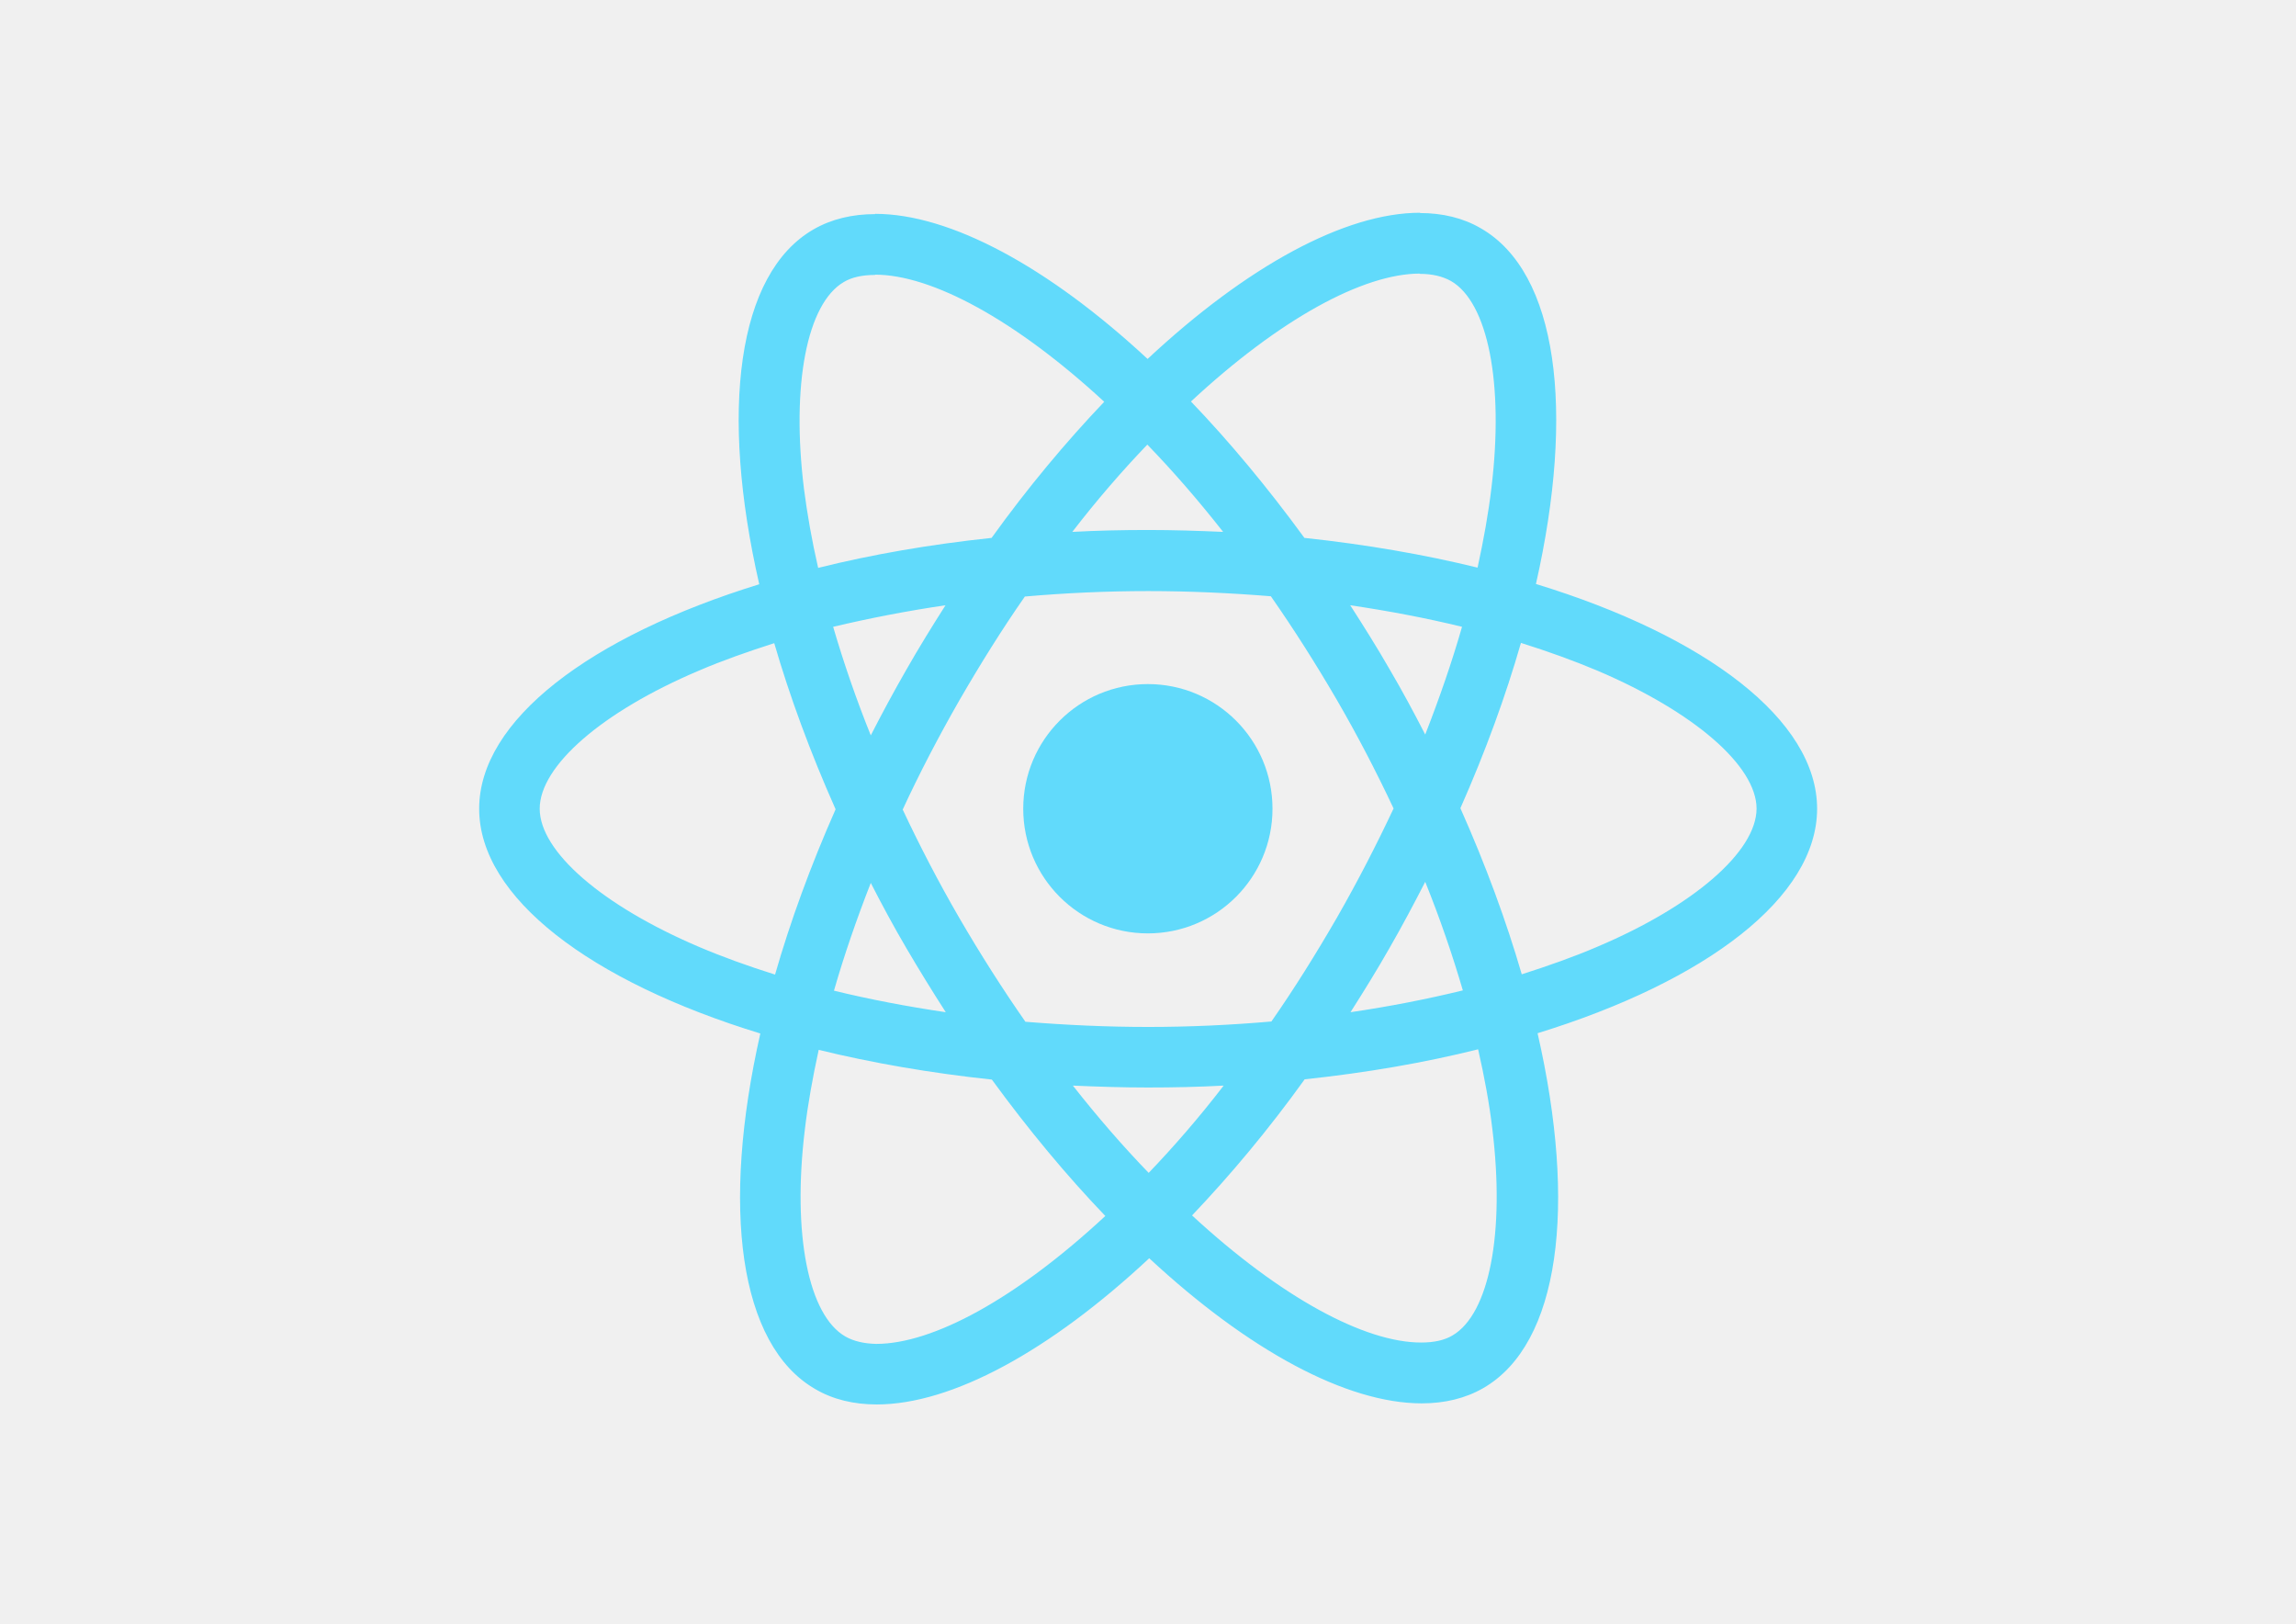
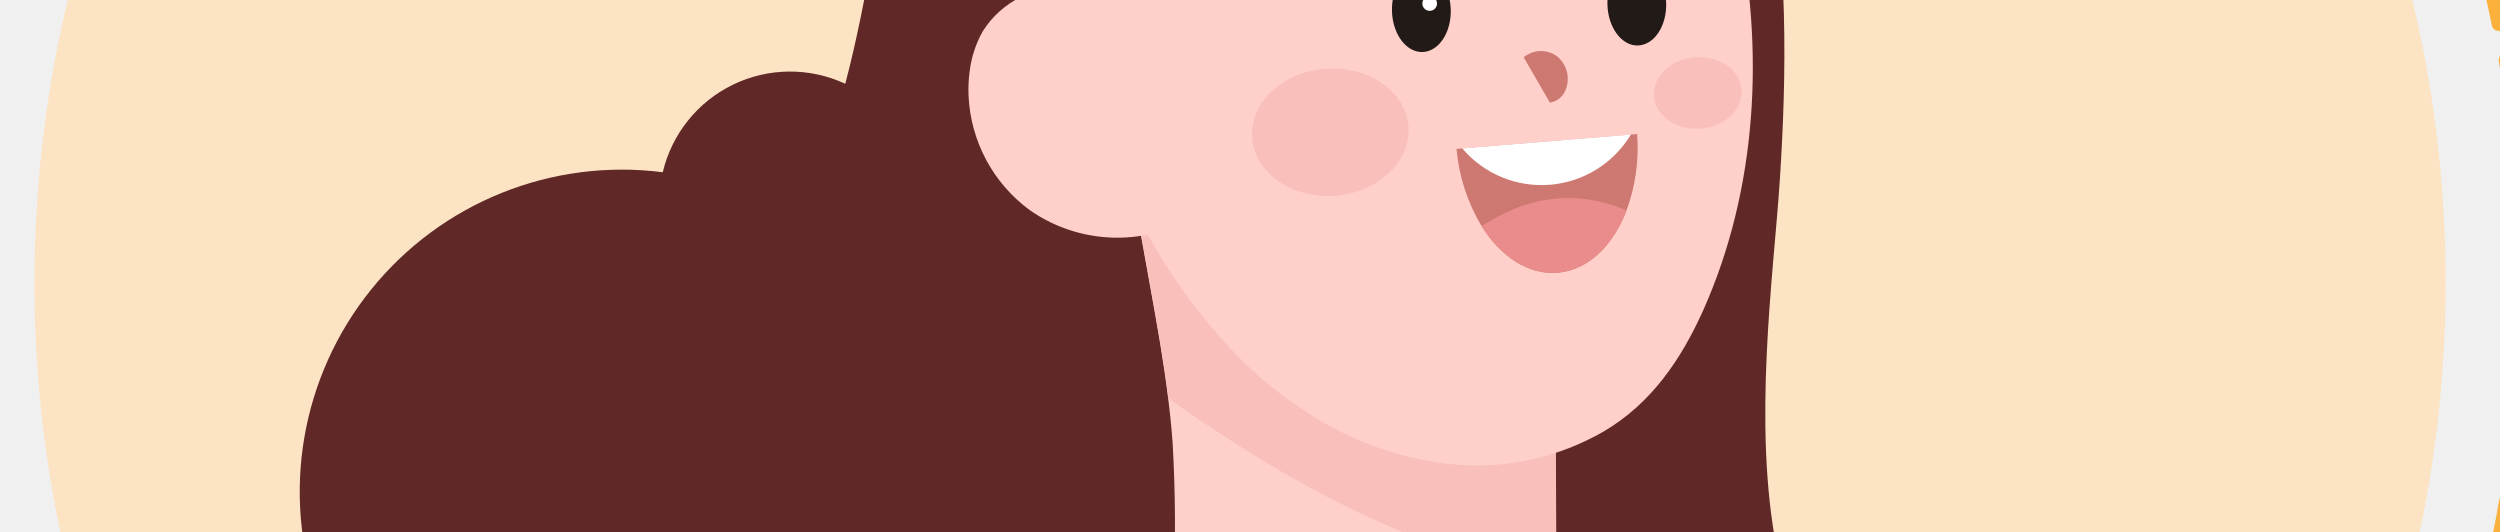
- <svg xmlns="http://www.w3.org/2000/svg" viewBox="0 0 841.9 595.3">
-   <g fill="#61DAFB">
-     <path d="M666.3 296.5c0-32.5-40.7-63.3-103.1-82.4 14.4-63.6 8-114.2-20.2-130.4-6.5-3.8-14.1-5.6-22.4-5.6v22.3c4.6 0 8.3.9 11.4 2.6 13.6 7.8 19.5 37.5 14.9 75.7-1.1 9.4-2.9 19.3-5.1 29.4-19.6-4.8-41-8.5-63.5-10.9-13.5-18.5-27.5-35.3-41.6-50 32.6-30.3 63.2-46.9 84-46.9V78c-27.5 0-63.5 19.6-99.9 53.6-36.4-33.8-72.4-53.2-99.9-53.2v22.3c20.7 0 51.4 16.5 84 46.6-14 14.7-28 31.4-41.3 49.9-22.6 2.4-44 6.1-63.6 11-2.3-10-4-19.7-5.2-29-4.7-38.2 1.1-67.9 14.6-75.8 3-1.8 6.9-2.6 11.5-2.6V78.5c-8.4 0-16 1.8-22.6 5.6-28.1 16.2-34.4 66.7-19.9 130.1-62.2 19.2-102.7 49.9-102.7 82.3 0 32.5 40.7 63.3 103.1 82.4-14.4 63.6-8 114.2 20.2 130.4 6.5 3.8 14.1 5.6 22.5 5.6 27.5 0 63.5-19.6 99.9-53.6 36.4 33.8 72.4 53.2 99.9 53.2 8.4 0 16-1.8 22.6-5.6 28.1-16.2 34.4-66.7 19.9-130.1 62-19.1 102.5-49.9 102.5-82.3zm-130.2-66.7c-3.7 12.9-8.3 26.2-13.5 39.5-4.1-8-8.4-16-13.1-24-4.6-8-9.5-15.8-14.4-23.4 14.2 2.1 27.9 4.7 41 7.9zm-45.8 106.5c-7.8 13.5-15.8 26.3-24.1 38.2-14.9 1.3-30 2-45.2 2-15.1 0-30.2-.7-45-1.9-8.3-11.9-16.4-24.6-24.2-38-7.6-13.1-14.5-26.4-20.8-39.8 6.2-13.4 13.2-26.8 20.7-39.9 7.8-13.5 15.8-26.3 24.1-38.2 14.9-1.3 30-2 45.2-2 15.1 0 30.2.7 45 1.9 8.3 11.9 16.4 24.6 24.2 38 7.6 13.1 14.5 26.4 20.8 39.8-6.3 13.4-13.2 26.8-20.7 39.9zm32.3-13c5.4 13.4 10 26.8 13.8 39.8-13.1 3.2-26.9 5.9-41.2 8 4.9-7.7 9.8-15.6 14.4-23.7 4.6-8 8.9-16.1 13-24.1zM421.2 430c-9.3-9.6-18.6-20.3-27.8-32 9 .4 18.2.7 27.5.7 9.4 0 18.7-.2 27.8-.7-9 11.7-18.3 22.4-27.5 32zm-74.4-58.9c-14.2-2.1-27.9-4.7-41-7.9 3.7-12.9 8.3-26.2 13.5-39.5 4.1 8 8.4 16 13.1 24 4.7 8 9.5 15.8 14.4 23.4zM420.7 163c9.3 9.6 18.6 20.3 27.8 32-9-.4-18.2-.7-27.5-.7-9.4 0-18.7.2-27.8.7 9-11.7 18.3-22.4 27.5-32zm-74 58.9c-4.9 7.7-9.8 15.6-14.4 23.7-4.6 8-8.9 16-13 24-5.4-13.4-10-26.8-13.8-39.8 13.1-3.1 26.9-5.8 41.2-7.9zm-90.5 125.2c-35.4-15.1-58.3-34.9-58.3-50.6 0-15.7 22.9-35.6 58.3-50.6 8.6-3.7 18-7 27.7-10.1 5.7 19.6 13.2 40 22.5 60.9-9.2 20.8-16.6 41.1-22.2 60.6-9.9-3.1-19.3-6.5-28-10.2zM310 490c-13.6-7.8-19.5-37.5-14.9-75.7 1.1-9.4 2.9-19.3 5.1-29.4 19.6 4.8 41 8.5 63.5 10.9 13.5 18.5 27.5 35.3 41.6 50-32.6 30.3-63.2 46.9-84 46.9-4.5-.1-8.3-1-11.3-2.7zm237.2-76.2c4.7 38.2-1.1 67.9-14.6 75.8-3 1.8-6.9 2.6-11.5 2.6-20.7 0-51.4-16.5-84-46.6 14-14.7 28-31.4 41.3-49.9 22.6-2.4 44-6.1 63.6-11 2.3 10.1 4.1 19.8 5.2 29.1zm38.5-66.7c-8.6 3.7-18 7-27.7 10.1-5.7-19.6-13.2-40-22.5-60.9 9.2-20.8 16.6-41.1 22.2-60.6 9.9 3.1 19.3 6.5 28.1 10.2 35.4 15.1 58.3 34.9 58.3 50.6-.1 15.7-23 35.6-58.4 50.6zM320.8 78.4z" />
-     <circle cx="420.9" cy="296.5" r="45.7" />
-     <path d="M520.5 78.1z" />
+ <svg xmlns="http://www.w3.org/2000/svg" viewBox="10 190 470 100">
+   <defs>
+     <clipPath id="clip-path">
+       <circle cx="243.13" cy="243.13" r="226.65" style="fill:none" />
+     </clipPath>
+   </defs>
+   <g id="Layer_2">
+     <g id="Layer_1-2">
+       <g style="clip-path:url(#clip-path)">
+         <circle cx="243.13" cy="243.13" r="226.65" style="fill:#fce3c3" />
+         <path d="M414,350a58,58,0,0,0-69.93-56.68c-4.66-23.36-.63-51.83.51-69.09,2.66-40,1.37-92-33.6-120.71C290.72,87,259.45,82.39,234.42,91.42c-28.57,10.32-45.84,36.66-54,63.1-5.22,16.94-7.05,34.41-11.51,51.23a24.59,24.59,0,0,0-34.31,16.63,60.57,60.57,0,0,0-64.74,80.4A56.18,56.18,0,0,0,90.76,406.51,58.82,58.82,0,0,0,148,451.87c1.22,0,2.42-.05,3.62-.12a64.07,64.07,0,0,0,116.58,5.69,64.06,64.06,0,0,0,100.08-50.77A57.94,57.94,0,0,0,414,350Z" style="fill:#602826" />
+         <polygon points="346.67 1483 354.96 1464.58 347.59 1312.63 415.33 1312.63 401.01 1462.74 414.82 1475.63 454.42 1506.02 379.31 1506.02 350.35 1501.42 346.67 1483" style="fill:#ffcfca" />
+         <path d="M491.4,1521.22a7.76,7.76,0,0,0-1.23-2.82c-2.52-3.57-7.74-5.07-11.34-7.18l-3.67-2.14-15.3-8.92L432.32,1483l-30.39-21.18-47.89.92-8,17.89c-2.43,5.25-3.66,9.12-6.08,14.36a30.62,30.62,0,0,0-3.05,8.92,10.72,10.72,0,0,0-.1,2.34,14.9,14.9,0,0,0,1.94,6.41,19.19,19.19,0,0,0,7.79,7.6c4.15,2.16,8.93,2.71,13.59,3.23,29.22,3.19,58.43,6.43,87.77,8.21,10.25.63,21.05,2.07,31.29.94C485.7,1531.94,493.15,1529.14,491.4,1521.22Z" style="fill:#602826" />
+         <polygon points="151.58 1474.95 160.4 1456.78 157.37 1304.67 225.08 1306.61 206.47 1456.25 219.91 1469.53 258.63 1501.04 183.55 1498.9 154.74 1493.47 151.58 1474.95" style="fill:#ffcfca" />
+         <path d="M295.17,1517.29a8,8,0,0,0-1.16-2.85c-2.41-3.65-7.59-5.29-11.13-7.5l-3.6-2.24-15-9.36-27-17.94-29.78-22-47.89-.45-8.47,17.66c-2.58,5.17-3.92,9-6.49,14.18-1.39,2.82-2.84,5.75-3.3,8.83a11.28,11.28,0,0,0-.17,2.33,15,15,0,0,0,1.76,6.47,19.25,19.25,0,0,0,7.57,7.82c4.09,2.28,8.85,3,13.49,3.62,29.12,4,58.22,8.09,87.5,10.7,10.23.93,21,2.68,31.25,1.84C289.16,1527.85,296.69,1525.26,295.17,1517.29Z" style="fill:#602826" />
+         <path d="M544.25,841.07a135.81,135.81,0,0,0,8.87-12.15s0,0,0,0c.23-.32.44-.65.65-1q3.33-5.2,6.17-10.7c-.53-.93-1.07-1.85-1.6-2.77-2.42-4.24-4.71-8.56-7-12.91-.63,2-1.11,4-1.41,4.74q-1.51,3.94-3.24,7.8a151.48,151.48,0,0,1-8.57,16.36c-1.52,2.5-3.17,5.16-3.14,8.1a5.21,5.21,0,0,0,.28,1.66,6.1,6.1,0,0,0,1.73,2.74l.19.16a3.6,3.6,0,0,0,.4.28,3.72,3.72,0,0,0,2.85.6,3.81,3.81,0,0,0,.45-.13h0a6.38,6.38,0,0,0,2.55-1.87C543.74,841.69,544,841.38,544.25,841.07Z" style="fill:#ffcfca" />
+         <path d="M537.62,843.38a3.6,3.6,0,0,1-.4-.28l-.19-.16a6.1,6.1,0,0,1-1.73-2.74l1.51-2.22,9.67-14.22c.73-1.07,2.24-4.63,3.79-4.62,2.41,0,2,4.13,1.51,5.5a12.26,12.26,0,0,1-1.4,2.43C546.5,832.79,542.56,838.57,537.62,843.38Z" style="fill:#f9bfbb" />
+         <path d="M544.86,850.53c.63-.78,1.26-1.57,1.88-2.36q1.89-2.4,3.68-4.91,3.06-4.29,5.78-8.82c1.41-2.33,2.76-4.71,4-7.12.9-1.71,1.75-3.44,2.57-5.18q-2.24-3.84-4.45-7.69c-1.54-2.7-3-5.43-4.48-8.18-1.53,2.61-2.73,8-3.28,9.46-.37,1-.75,1.92-1.13,2.87a151.91,151.91,0,0,1-10.68,21.3c-.6,1-1.22,2-1.74,3a11,11,0,0,0-1.4,5.06c0,2.94,2.57,6,5.45,5.44a5.93,5.93,0,0,0,3-2C544.35,851.14,544.62,850.83,544.86,850.53Z" style="fill:#ffcfca" />
+         <path d="M546.74,848.17a63.74,63.74,0,0,1,2-8.16c2.14-6.74,5.7-13,7.41-19.87l-.06.91a.79.79,0,0,1,.48-.2,2,2,0,0,1,1.55,1.1,16.21,16.21,0,0,1,2.14,5.37c-1.26,2.41-2.61,4.79-4,7.12q-2.72,4.53-5.78,8.82Q548.64,845.76,546.74,848.17Z" style="fill:#f9bfbb" />
+         <path d="M555.62,863.86c.35-.57.65-1.16.94-1.75a92.14,92.14,0,0,0,5-12.29,167.54,167.54,0,0,0,4.82-19.05l.36-1.88q-4.23-7.2-8.38-14.44c-1.4-2.45-2.75-4.93-4.08-7.42a6.57,6.57,0,0,0-.51,1.24,19.73,19.73,0,0,0-.28,6.6,86.22,86.22,0,0,1-.15,11.92c-.05.7-.11,1.41-.2,2.12,0,0,0,0,0,0a87.38,87.38,0,0,1-2.32,12.93c-.12.47-.24.94-.38,1.41-1.56,5.74-3.52,11.47-3.4,17.41.05,2.51.91,5.52,3.35,6.13a4.38,4.38,0,0,0,3.86-1.21A8.65,8.65,0,0,0,555.62,863.86Z" style="fill:#ffcfca" />
+         <path d="M566.72,828.89q-4.23-7.2-8.38-14.44c-2.42-4.24-4.71-8.56-7-12.91-.63,2-1.11,4-1.41,4.74-.62,1.6-1.27,3.19-1.93,4.77,3.67,6.54,6.05,14,8.25,21,1.35,4.34,2.52,8.73,3.59,13.15.54,1.55,1.08,3.1,1.66,4.63a167.54,167.54,0,0,0,4.82-19.05Z" style="fill:#f9bfbb;opacity:0.3" />
+         <path d="M67.48,862.51a70.29,70.29,0,0,0,2,7c2,6.17,4.28,12.26,6.25,18.44a28.07,28.07,0,0,1,1.69,8.21,10.36,10.36,0,0,1-2.89,7.65c-2,1.92-5.41,2.53-7.74,1-2-1.39-2.82-4-3.47-6.35L60.76,889c-1.15-4.23-2.3-8.45-3.25-12.72-1.93-8.67-3-18,.21-26.25,1-2.63,7.34-10.5,9.24-4.38.74,2.36-.35,5.58-.37,8A40,40,0,0,0,67.48,862.51Z" style="fill:#f4b9b8" />
+         <path d="M63.83,868a71,71,0,0,0,2,7c2,6.16,4.28,12.25,6.26,18.43a28.12,28.12,0,0,1,1.68,8.22,10.3,10.3,0,0,1-2.89,7.64c-2,1.92-5.41,2.54-7.73,1-2-1.39-2.83-4-3.48-6.35l-2.55-9.38c-1.14-4.22-2.29-8.45-3.24-12.72-1.94-8.67-3-18,.2-26.25,1-2.62,7.35-10.5,9.25-4.38.73,2.36-.36,5.58-.38,8A40.11,40.11,0,0,0,63.83,868Z" style="fill:#f9bfbb" />
+         <path d="M585.29,855.47q-8.68-21.75-17.38-43.51c-5.55-13.91-10.4-25.89-17.71-39-3-5.38-7.1-12.43-10.5-17.77l-48.81-89.78L460,608.61c-6.76-12.43-13.54-24.91-18.69-38.09-6.38-16.34-10.18-33.56-13.64-50.76-7.09-35.3-12.87-71.06-24.85-105-9.11-25.86-22.14-50.95-42.06-69.79-29.54-27.94-71.12-38.64-111-35.93a169.1,169.1,0,0,0-20.55,2.66A172,172,0,0,0,176,331.52c-17.06,9.82-31,21.86-42,38.22a162.42,162.42,0,0,0-9.46,16c-10.86,20.84-17.93,43.4-26.77,65.17C82,489.57,59.51,526.18,52.2,567.28,44.6,610,63.15,713.37,63,773.88c-1.21,23-9.68,52.29-11.71,65-1.58,10-3.25,20.4-2.17,30.54,1.16,10.75,4,21.15,6.69,31.59a13.5,13.5,0,0,0,1.83,4.68c1.79,2.46,5.91,3.13,7.83.46,4.18-5.78,1.91-14.4.49-20.79-1.33-6-3-11.9-3.33-18s1.24-11.44,3.61-16.92c1.72-3.94,3.26-7.94,5.07-11.87.5-1.07,1-2.19,1.63-3.24.22-.4.46-.79.71-1.18a11.81,11.81,0,0,1,4.75-4.5c1.7-.79,4.5-1.34,6.27-.42,1.92,1,1.84,3.5,2,5.35a27.3,27.3,0,0,1-.4,6.57A60.59,60.59,0,0,0,85.13,850a16.29,16.29,0,0,0,.13,2.42,15.92,15.92,0,0,0,.37,1.9C87.43,861,96.5,867,99.94,858a26.55,26.55,0,0,0,1.27-6c1.38-9.72,4.78-19.17,4.39-29a170.62,170.62,0,0,0-2.15-18.71c-1.58-10.35-6.19-25.43-7.27-30.4,6.44-61.7,9.69-114.12,13.24-175.59.38-6.51.77-13.09,2.62-19.34,2.38-8,7-15.07,11.6-22.05q42.12-64.42,80-131.46c8.83-15.63,17.74-32.32,17.34-50.26,23.58,17.13,56.1,21.15,83.14,10.26,33.67,75.45,49.38,158.63,89.75,230.72C426.26,674,474.24,719.49,513.36,773c1.41,1.93.79,7.74.92,10.21.43,8-.24,16,.74,24a111.94,111.94,0,0,0,5.57,23.67c1.23,3.47,4.57,6.65,8.11,3.54a4.22,4.22,0,0,0,.91-.76c3.5-3.72,3.52-8.81,3.29-13.6-.24-5.46,0-10.63,2.42-15.64a4.9,4.9,0,0,1,3.21-2.92,5.31,5.31,0,0,1,2.69.33,14.87,14.87,0,0,1,6.9,5,26.41,26.41,0,0,1,2.51,3.81c.72,1.27,1.36,2.6,2,3.93.78,1.66,1.51,3.33,2.27,4.91.16.32.31.64.47.95l.43.86,2.81,5.56c1.69,3.38,3.4,6.75,5.1,10.12q2.22,4.42,4.45,8.83c2.6,5.15,5.38,10.91,10,14.56C581.65,863.06,587.19,860.25,585.29,855.47Z" style="fill:#ffcfca" />
+         <path d="M86.29,846.18c-.43,1.26-.83,2.55-1.16,3.85a60.59,60.59,0,0,1,1.16-8.89,27.3,27.3,0,0,0,.4-6.57c-.16-1.85-.08-4.36-2-5.35-1.77-.92-4.57-.37-6.27.42a11.81,11.81,0,0,0-4.75,4.5c-.25.39-.49.78-.71,1.18.39-1.18.82-2.34,1.31-3.48a14.65,14.65,0,0,1,4.52-6.32c2.12-1.53,5.16-2.06,7.38-.66C88,826,89,828.27,89.3,830.44,90.12,835.77,88,841.07,86.29,846.18Z" style="fill:#f9bfbb" />
+         <path d="M302.76,327.79c-4.7,2.89-10.39,3.54-15.87,4.11A136.36,136.36,0,0,1,267,333c-12.94-.52-24.68-5.12-37-9.24.22-7.46.41-14.92.62-22.39a278,278,0,0,0-.16-28c-.21-2.86-.49-5.71-.86-8.54-.87-7.07-2.13-14.08-3.4-21.1q-1.56-8.64-3.11-17.31c3.32,3.22,6.49,4.9,10.57,7.15,17.17,9.48,34.7,18.3,52.33,26.88,5.32,2.58,10.68,5.17,16.42,6.57l.15,32.7Z" style="fill:#ffcfca" />
+         <path d="M302.62,299.76a200.39,200.39,0,0,1-56.27-23.82c-5.52-3.43-11.24-7.11-16.69-11.07-.87-7.07-2.13-14.08-3.4-21.1q-1.56-8.64-3.11-17.31c3.32,3.22,6.49,4.9,10.57,7.15,17.17,9.48,34.7,18.3,52.33,26.88,5.32,2.58,10.68,5.17,16.42,6.57Z" style="fill:#f9bfbb" />
+         <path d="M336.55,174.89A135,135,0,0,0,332.78,161a73.88,73.88,0,0,0-26.25-36.55c-23.87-17.25-58.07-14.3-78.43,6.76a61.44,61.44,0,0,0-11.68,17c-7.11,15.31-8,32-4.89,48.19a125.74,125.74,0,0,0,15.89,40.54,103.68,103.68,0,0,0,16.15,20.91,76.41,76.41,0,0,0,12,9.57,60.83,60.83,0,0,0,28.84,10,48.07,48.07,0,0,0,26.94-6.22c9.06-5.27,14.71-13.64,18.86-22.88C340.39,225.51,341.79,199.24,336.55,174.89Z" style="fill:#ffcfca" />
+         <path d="M231.86,232.15a28.75,28.75,0,0,1-28.29-2.66,28.26,28.26,0,0,1-11.48-21.43,26.86,26.86,0,0,1,.19-4.56,20.53,20.53,0,0,1,2.46-7.59,17.65,17.65,0,0,1,16.9-8.17,20.38,20.38,0,0,1,15.47,11.11l1.82,12.81Z" style="fill:#ffcfca" />
+         <path d="M310.09,116.18c-7.74,22-23.9,40.53-43.67,52.84s-43,18.58-66.24,19.79c-1.65.09,3.14-30.63,4-33.57a72.66,72.66,0,0,1,28.51-38.8,70.76,70.76,0,0,1,6.3-3.81,72.42,72.42,0,0,1,44.09-7.52,54.65,54.65,0,0,1,17.71,5.39C301.89,111.06,310.56,114.85,310.09,116.18Z" style="fill:#602826" />
+         <path d="M344.18,566.35c4.37-34.73,7.67-69.38,14.7-103.72,6.24-30.46,13.37-62.7,1.79-92.73a83,83,0,0,0-16.85-13.16c-52-32.08-117.28-28.8-174.93-8.55-3.07,47.69,3.13,95.59,7.13,143.35,1.2,6.85,2,13.76,2.86,20.67,5,43.2,7.75,86.61,10.66,130,1.38-.18,2.78-.31,4.21-.36,9.75-.33,19.45,1.29,29.07,2.9l74.25,12.43c9.6,1.6,19.24,3.23,28.68,5.52,5.54-24.9,11.44-49.74,17.32-74.56A148.5,148.5,0,0,1,344.18,566.35Z" style="fill:#ffcfca" />
+         <path d="M404.69,1435.11l-53.41-5.82c-10.14-123.27-22.53-299.51-23-371.76-5-11.17-9.95-21-14.77-30-28.17-52.39-52.56-73.76-71.78-143.17-7.17-25.89-13.6-54-18.91-83.13C211.41,739,205.13,672.59,207.61,615c41.06,4,89,12.88,128.93,1.95,15,39.78,37.82,96.35,47.89,137.82,20.26,83.47,51.72,257.26,53.41,289.91C439.84,1083.2,418.13,1373.21,404.69,1435.11Z" style="fill:#397272" />
+         <path d="M315.81,949.4q-.56,32.64-2,65.26c-.19,4-.09,8.53-.29,12.89-28.17-52.39-52.56-73.76-71.78-143.17-7.17-25.89-13.6-54-18.91-83.13,1.35-3.64,2.65-7.3,3.87-11,14.64-43.85,18.47-90.76,33.47-134.48A289.79,289.79,0,0,1,300,739.4C312.94,783.52,315.15,830,315.87,876Q316.43,912.67,315.81,949.4Z" style="fill:#326b69" />
+         <path d="M213,1424.19a401.77,401.77,0,0,0-57-4.61c-11-111.56,2.76-386.92,2.76-386.92s-32.31-95.21-35-201.21c-.43-17.16-2.89-69.61,8.29-114.53,14.74-59.21,38.68-85.47,54.34-109.73,49.73,13.59,102.22,17.47,150.11,9.71C326.12,683.34,313.05,793.58,302.62,860c-22.6,144.11-39.44,274-63.7,417.84C231.55,1321.55,222.34,1375.9,213,1424.19Z" style="fill:#397272" />
+         <path d="M425.5,470.16a68.23,68.23,0,0,1-28.18,21c-3,1.25-5.77,2.29-8.36,3.16-10.8,3.68-18.79,4.57-32.16,6.05L346.07,607.83c-13.71,4.1-28,5.83-42.3,6.33-22.12.77-44.51-.59-66.56-2.39-20.34-1.66-41-5-59.38-14.31q.72-39-1.59-78-.93-16.28-2.37-32.52c0-.12,0-.25,0-.38-2.67,3.82-5.41,6.75-7.63,10.85a347.64,347.64,0,0,1-70.38-61.9c.45-1.07.89-2.14,1.33-3.24a140.45,140.45,0,0,1,9.07-18.11c7.33-12.65,14.78-25.29,22.7-37.6,1.47-2.29,3-4.56,4.54-6.79,10.45-15.07,22.93-28.8,38-39.33a124.72,124.72,0,0,1,25.88-13.88c4.74-1.86,31.15-9.11,31.43-8.65,3.22,5.32,6.48,7.4,12.41,9.23,14.27,4.41,29.56,4.8,44.37,2.85,8.23-1.09,19.66-8.4,19.66-8.4s25.78,7.37,39,15.32a131.41,131.41,0,0,1,16.26,11.78,135.65,135.65,0,0,1,36.07,47.61c8.79,18.89,14.39,39,20.93,58.76C420.23,453.38,423,461.76,425.5,470.16Z" style="fill:#f9713d" />
+         <path d="M362.58,449a111.84,111.84,0,0,0,.14-14.53,100.87,100.87,0,0,0-2.94-16.85,294.15,294.15,0,0,0-11.21-36c1,1.92,2.09,3.79,3.18,5.63,7.9,13.38,15.38,27.61,17.78,43.49,1.83,12.1.61,24.73,3.47,36.57a54.46,54.46,0,0,0,15.27,26.43l.69.63c-10.8,3.68-18.79,4.57-32.16,6.05C359.54,482.22,361.54,467.3,362.58,449Z" style="fill:#ef5d30" />
+         <path d="M194.7,457.69c-4.12,21.14-8.48,42.87-18.46,61.75q-.93-16.28-2.37-32.52C182.56,478.46,191.59,469.4,194.7,457.69Z" style="fill:#ef5d30" />
+         <path d="M270.18,171.25a20.77,20.77,0,0,1,3.86.08l6.83.55c.76.06,1.7,0,2-.66a1.34,1.34,0,0,0,0-1.09c-.55-1.31-2.16-1.76-3.58-1.94a20.62,20.62,0,0,0-10.49,1.19c-.64.27-4.3,1.94-4.05,2.8S269.44,171.33,270.18,171.25Z" style="fill:#211a17" />
+         <path d="M319.83,169.71a20.74,20.74,0,0,0-3.85.36l-6.77,1.05c-.75.12-1.69.15-2.07-.51a1.33,1.33,0,0,1-.05-1.09c.46-1.35,2-1.91,3.43-2.19a20.52,20.52,0,0,1,10.55.41c.66.22,4.44,1.62,4.24,2.5S320.57,169.73,319.83,169.71Z" style="fill:#211a17" />
+         <path d="M315.78,229.58c-2.55,6.64-7.24,11.22-12.94,11.69-5.49.45-10.69-3-14.29-8.75A34,34,0,0,1,283.82,218l1.08-.09,31.71-2.61,1.17-.1A33.93,33.93,0,0,1,315.78,229.58Z" style="fill:#ce7872" />
+         <path d="M316.61,215.29a19.58,19.58,0,0,1-31.71,2.61Z" style="fill:#fff" />
+         <path d="M315.78,229.58c-2.55,6.64-7.24,11.22-12.94,11.69-5.49.45-10.69-3-14.29-8.75a33.83,33.83,0,0,1,4.86-2.68,26.56,26.56,0,0,1,22.37-.26Z" style="fill:#ea8c8b" />
+         <path d="M282.74,191.78c.13,4.32-2.24,7.9-5.29,8s-5.63-3.33-5.76-7.66,2.24-7.89,5.29-8S282.61,187.46,282.74,191.78Z" style="fill:#211a17" />
+         <path d="M278.74,189.28a1.38,1.38,0,0,0,.08,2.76A1.38,1.38,0,0,0,278.74,189.28Z" style="fill:#fff" />
+         <path d="M312.2,190.9c.13,4.32,2.7,7.75,5.75,7.65s5.42-3.67,5.29-8-2.71-7.75-5.76-7.66S312.07,186.57,312.2,190.9Z" style="fill:#211a17" />
+         <path d="M319.35,187.23a1.38,1.38,0,0,0,.09,2.76A1.38,1.38,0,0,0,319.35,187.23Z" style="fill:#fff" />
+         <path d="M302.76,200.61a5.07,5.07,0,0,0-6.3.17l4.92,8.51a3.76,3.76,0,0,0,3-2.51A5.49,5.49,0,0,0,302.76,200.61Z" style="fill:#ce7872" />
+         <ellipse cx="260.1" cy="214.87" rx="14.73" ry="11.97" transform="translate(-14.25 18.51) rotate(-3.97)" style="fill:#f9bfbb" />
+         <ellipse cx="329.17" cy="207.5" rx="8.27" ry="6.72" transform="translate(-13.57 23.27) rotate(-3.97)" style="fill:#f9bfbb" />
+       </g>
+       <path d="M243.07,485.91a1.29,1.29,0,1,1,0-2.58c2.28,0,4.58,0,6.86-.1a1.29,1.29,0,1,1,.08,2.58C247.7,485.88,245.37,485.91,243.07,485.91Zm-6.9-.09h0c-2.31-.07-4.65-.16-6.94-.29a1.29,1.29,0,0,1,.15-2.58c2.27.13,4.57.23,6.86.29a1.29,1.29,0,0,1,0,2.58Zm20.69-.3a1.29,1.29,0,0,1-.07-2.58c2.28-.13,4.58-.29,6.85-.49a1.3,1.3,0,0,1,1.39,1.18,1.28,1.28,0,0,1-1.17,1.39c-2.29.2-4.62.37-6.92.5Zm-34.47-.47h-.1c-2.29-.19-4.62-.42-6.91-.68a1.29,1.29,0,1,1,.29-2.56c2.27.26,4.57.48,6.83.67a1.29,1.29,0,0,1-.11,2.58Zm48.22-.7a1.29,1.29,0,0,1-.14-2.58c2.26-.25,4.55-.55,6.81-.87a1.29,1.29,0,1,1,.36,2.55c-2.28.33-4.6.63-6.88.89Zm-61.93-.85h-.18c-2.28-.33-4.58-.69-6.85-1.08a1.29,1.29,0,1,1,.43-2.54c2.25.39,4.53.74,6.78,1.06a1.29,1.29,0,0,1-.18,2.57Zm75.59-1.11a1.29,1.29,0,0,1-.21-2.56c2.24-.38,4.51-.81,6.74-1.26a1.29,1.29,0,1,1,.51,2.53c-2.26.46-4.55.88-6.82,1.27A.78.78,0,0,1,284.27,482.39Zm-89.19-1.22a1.07,1.07,0,0,1-.25,0c-2.25-.45-4.54-.94-6.78-1.46a1.29,1.29,0,1,1,.58-2.51c2.22.51,4.48,1,6.7,1.44a1.29,1.29,0,0,1-.25,2.56Zm102.72-1.51a1.29,1.29,0,0,1-.29-2.55c2.22-.51,4.46-1.07,6.66-1.64a1.29,1.29,0,1,1,.66,2.49c-2.23.59-4.49,1.15-6.74,1.67A1.43,1.43,0,0,1,297.8,479.66Zm-116.16-1.6a1.24,1.24,0,0,1-.33,0c-2.24-.58-4.49-1.21-6.69-1.85a1.29,1.29,0,0,1,.73-2.48c2.17.64,4.4,1.26,6.61,1.84a1.29,1.29,0,0,1-.32,2.53Zm129.51-1.9a1.29,1.29,0,0,1-.37-2.53c2.19-.64,4.4-1.32,6.56-2a1.29,1.29,0,0,1,.8,2.46c-2.19.71-4.42,1.4-6.63,2.05A1.49,1.49,0,0,1,311.15,476.16Zm-142.76-2a1.39,1.39,0,0,1-.4-.06c-2.2-.72-4.42-1.47-6.59-2.25a1.28,1.28,0,0,1-.78-1.64,1.31,1.31,0,0,1,1.65-.79c2.15.77,4.34,1.52,6.52,2.22a1.29,1.29,0,0,1,.83,1.63A1.31,1.31,0,0,1,168.39,474.19Zm155.88-2.3a1.29,1.29,0,0,1-.43-2.5c2.14-.77,4.31-1.58,6.43-2.41a1.29,1.29,0,1,1,.93,2.41c-2.14.83-4.32,1.65-6.49,2.43A1.35,1.35,0,0,1,324.27,471.89Zm-168.92-2.35a1.31,1.31,0,0,1-.47-.09c-2.15-.83-4.32-1.71-6.44-2.61a1.29,1.29,0,1,1,1-2.38c2.1.89,4.25,1.76,6.38,2.59a1.29,1.29,0,0,1-.47,2.49Zm181.76-2.65a1.29,1.29,0,0,1-.51-2.48c2.1-.89,4.21-1.82,6.27-2.76a1.29,1.29,0,0,1,1.07,2.35c-2.08.95-4.21,1.89-6.33,2.78A1.33,1.33,0,0,1,337.11,466.89ZM142.6,464.16a1.24,1.24,0,0,1-.53-.12c-2.1-1-4.21-2-6.28-3a1.29,1.29,0,1,1,1.14-2.32c2,1,4.14,2,6.21,2.95a1.29,1.29,0,0,1-.54,2.47Zm207-3a1.29,1.29,0,0,1-.57-2.45c2-1,4.08-2,6.09-3.11a1.29,1.29,0,1,1,1.21,2.28c-2,1.08-4.11,2.14-6.16,3.15A1.31,1.31,0,0,1,349.62,461.16ZM130.2,458.05a1.27,1.27,0,0,1-.6-.15c-2-1.08-4.09-2.2-6.1-3.34a1.29,1.29,0,1,1,1.27-2.24c2,1.12,4,2.23,6,3.3a1.29,1.29,0,0,1-.6,2.43Zm231.59-3.32a1.3,1.3,0,0,1-.64-2.42c2-1.12,4-2.28,5.92-3.45a1.29,1.29,0,1,1,1.33,2.2c-2,1.19-4,2.36-6,3.5A1.29,1.29,0,0,1,361.79,454.73Zm-243.62-3.49a1.35,1.35,0,0,1-.67-.18c-2-1.19-4-2.43-5.89-3.68a1.29,1.29,0,1,1,1.39-2.17c1.92,1.24,3.89,2.46,5.83,3.64a1.29,1.29,0,0,1-.66,2.39Zm255.41-3.64a1.31,1.31,0,0,1-1.09-.59,1.29,1.29,0,0,1,.39-1.78c1.91-1.23,3.83-2.5,5.71-3.79a1.29,1.29,0,0,1,1.46,2.13c-1.9,1.3-3.85,2.59-5.77,3.83A1.29,1.29,0,0,1,373.58,447.6Zm-267-3.84a1.3,1.3,0,0,1-.73-.22c-1.9-1.31-3.81-2.65-5.67-4a1.29,1.29,0,1,1,1.52-2.09c1.84,1.35,3.73,2.68,5.61,4a1.29,1.29,0,0,1-.73,2.35ZM385,439.82a1.29,1.29,0,0,1-.76-2.33c1.85-1.35,3.7-2.73,5.49-4.12a1.29,1.29,0,0,1,1.57,2.05c-1.81,1.39-3.67,2.79-5.54,4.15A1.28,1.28,0,0,1,385,439.82ZM95.38,435.64a1.3,1.3,0,0,1-.79-.27c-1.81-1.41-3.64-2.86-5.43-4.32a1.3,1.3,0,0,1-.18-1.82,1.29,1.29,0,0,1,1.81-.18c1.77,1.45,3.58,2.89,5.38,4.27a1.3,1.3,0,0,1-.79,2.32Zm300.48-4.24a1.29,1.29,0,0,1-.81-2.29c1.77-1.45,3.53-2.94,5.24-4.42a1.29,1.29,0,1,1,1.69,1.95c-1.73,1.5-3.51,3-5.3,4.46A1.28,1.28,0,0,1,395.86,431.4ZM84.7,426.89a1.27,1.27,0,0,1-.85-.32c-1.74-1.5-3.48-3.06-5.17-4.62a1.29,1.29,0,0,1,1.74-1.9c1.68,1.54,3.4,3.08,5.12,4.57a1.29,1.29,0,0,1,.13,1.82A1.26,1.26,0,0,1,84.7,426.89Zm321.59-4.53a1.29,1.29,0,0,1-.88-2.24c1.69-1.54,3.37-3.13,5-4.71a1.3,1.3,0,0,1,1.83,0,1.28,1.28,0,0,1,0,1.82c-1.64,1.6-3.34,3.2-5,4.76A1.28,1.28,0,0,1,406.29,422.36ZM74.53,417.55a1.3,1.3,0,0,1-.9-.36c-1.65-1.61-3.3-3.26-4.9-4.91a1.29,1.29,0,1,1,1.85-1.79c1.59,1.63,3.22,3.26,4.85,4.85a1.29,1.29,0,0,1-.9,2.21Zm341.66-4.8a1.29,1.29,0,0,1-.93-2.19c1.59-1.63,3.18-3.31,4.72-5a1.29,1.29,0,0,1,1.9,1.75c-1.56,1.7-3.16,3.39-4.77,5A1.28,1.28,0,0,1,416.19,412.75ZM64.92,407.66a1.31,1.31,0,0,1-1-.42c-1.55-1.69-3.1-3.43-4.61-5.17a1.29,1.29,0,1,1,1.95-1.69c1.49,1.72,3,3.44,4.56,5.12a1.28,1.28,0,0,1-.94,2.16Zm360.6-5.07a1.23,1.23,0,0,1-.84-.32,1.29,1.29,0,0,1-.13-1.82c1.5-1.72,3-3.49,4.43-5.24a1.29,1.29,0,0,1,2,1.63c-1.45,1.77-3,3.56-4.47,5.31A1.3,1.3,0,0,1,425.52,402.59ZM55.88,397.24a1.3,1.3,0,0,1-1-.47c-1.45-1.77-2.9-3.6-4.31-5.43a1.29,1.29,0,1,1,2-1.57c1.39,1.8,2.83,3.61,4.27,5.36A1.3,1.3,0,0,1,56.7,397,1.27,1.27,0,0,1,55.88,397.24Zm378.39-5.33a1.27,1.27,0,0,1-.78-.27,1.29,1.29,0,0,1-.24-1.81c1.39-1.79,2.78-3.64,4.13-5.49a1.29,1.29,0,1,1,2.08,1.52c-1.36,1.87-2.76,3.74-4.16,5.55A1.3,1.3,0,0,1,434.27,391.91ZM47.45,386.33a1.27,1.27,0,0,1-1-.53c-1.36-1.86-2.7-3.76-4-5.66a1.29,1.29,0,0,1,2.13-1.46c1.28,1.88,2.61,3.76,4,5.6a1.29,1.29,0,0,1-1,2.05Zm395-5.58a1.31,1.31,0,0,1-.73-.23,1.29,1.29,0,0,1-.34-1.79c1.29-1.88,2.57-3.81,3.81-5.72a1.29,1.29,0,1,1,2.17,1.39c-1.25,1.94-2.55,3.89-3.85,5.79A1.29,1.29,0,0,1,442.41,380.75ZM39.66,375a1.26,1.26,0,0,1-1.08-.59c-1.25-1.92-2.48-3.9-3.67-5.87a1.29,1.29,0,0,1,2.2-1.34c1.19,1.95,2.41,3.91,3.63,5.82a1.28,1.28,0,0,1-1.08,2Zm410.23-5.83a1.35,1.35,0,0,1-.67-.18,1.3,1.3,0,0,1-.43-1.78c1.18-1.94,2.34-3.94,3.47-5.93a1.29,1.29,0,0,1,2.25,1.27c-1.14,2-2.32,4-3.51,6A1.3,1.3,0,0,1,449.89,369.13ZM32.53,363.18a1.29,1.29,0,0,1-1.12-.66c-1.13-2-2.25-4-3.33-6.07a1.29,1.29,0,0,1,2.28-1.2c1.07,2,2.17,4,3.29,6a1.28,1.28,0,0,1-.48,1.76A1.33,1.33,0,0,1,32.53,363.18Zm424.17-6.07a1.3,1.3,0,0,1-1.14-1.9c1.08-2,2.13-4.09,3.13-6.12a1.29,1.29,0,0,1,2.32,1.14c-1,2-2.08,4.14-3.16,6.19A1.3,1.3,0,0,1,456.7,357.11ZM26.09,351a1.3,1.3,0,0,1-1.16-.72c-1-2.06-2-4.16-3-6.25A1.29,1.29,0,0,1,24.31,343c1,2.07,1.93,4.14,2.94,6.18a1.3,1.3,0,0,1-.59,1.73A1.28,1.28,0,0,1,26.09,351Zm436.73-6.31a1.32,1.32,0,0,1-.54-.12,1.29,1.29,0,0,1-.63-1.71c1-2.08,1.88-4.2,2.77-6.29a1.29,1.29,0,1,1,2.38,1c-.9,2.11-1.84,4.26-2.81,6.37A1.28,1.28,0,0,1,462.82,344.7ZM20.36,338.5a1.29,1.29,0,0,1-1.19-.79c-.89-2.11-1.77-4.26-2.6-6.4a1.29,1.29,0,1,1,2.4-.94c.82,2.12,1.69,4.25,2.58,6.34a1.29,1.29,0,0,1-.69,1.69A1.24,1.24,0,0,1,20.36,338.5ZM468.21,332a1.35,1.35,0,0,1-.47-.09,1.29,1.29,0,0,1-.73-1.67c.83-2.14,1.64-4.31,2.41-6.45a1.29,1.29,0,0,1,2.43.87c-.78,2.16-1.59,4.35-2.44,6.52A1.27,1.27,0,0,1,468.21,332ZM15.35,325.67a1.28,1.28,0,0,1-1.21-.86c-.78-2.16-1.53-4.37-2.25-6.56a1.29,1.29,0,1,1,2.46-.8c.7,2.17,1.45,4.35,2.21,6.49a1.28,1.28,0,0,1-.78,1.65A1.31,1.31,0,0,1,15.35,325.67Zm457.51-6.75a1.32,1.32,0,0,1-.39-.06,1.29,1.29,0,0,1-.83-1.63c.7-2.16,1.38-4.37,2-6.56a1.29,1.29,0,0,1,2.48.73c-.65,2.21-1.34,4.44-2.05,6.63A1.3,1.3,0,0,1,472.86,318.92ZM11.08,312.55a1.29,1.29,0,0,1-1.24-.93c-.65-2.21-1.28-4.46-1.86-6.68a1.29,1.29,0,1,1,2.49-.66c.58,2.2,1.2,4.43,1.84,6.61a1.28,1.28,0,0,1-.87,1.6A1.13,1.13,0,0,1,11.08,312.55Zm465.67-6.87a1.86,1.86,0,0,1-.33,0,1.3,1.3,0,0,1-.92-1.58c.57-2.2,1.13-4.44,1.64-6.66a1.29,1.29,0,1,1,2.51.58c-.52,2.25-1.08,4.51-1.66,6.73A1.29,1.29,0,0,1,476.75,305.68ZM7.56,299.2a1.29,1.29,0,0,1-1.25-1c-.52-2.24-1-4.52-1.47-6.78a1.29,1.29,0,1,1,2.52-.51c.46,2.24,1,4.49,1.46,6.71a1.29,1.29,0,0,1-1,1.55Zm472.3-7a1.14,1.14,0,0,1-.26,0,1.3,1.3,0,0,1-1-1.52c.46-2.26.88-4.53,1.26-6.75a1.29,1.29,0,1,1,2.54.44c-.38,2.24-.81,4.54-1.27,6.82A1.28,1.28,0,0,1,479.86,292.23Zm-475-6.55a1.29,1.29,0,0,1-1.27-1.07c-.39-2.26-.76-4.57-1.09-6.85A1.29,1.29,0,1,1,5,277.39c.32,2.26.68,4.54,1.07,6.78a1.29,1.29,0,0,1-1,1.49Zm477.37-7.05H482a1.29,1.29,0,0,1-1.09-1.46c.32-2.27.61-4.56.87-6.81a1.29,1.29,0,0,1,2.56.29c-.26,2.28-.55,4.59-.88,6.89A1.28,1.28,0,0,1,482.2,278.63ZM2.87,272a1.29,1.29,0,0,1-1.28-1.15c-.26-2.27-.5-4.59-.69-6.9a1.29,1.29,0,0,1,2.57-.22c.19,2.28.42,4.58.68,6.83A1.29,1.29,0,0,1,3,272Zm480.88-7.1h-.11a1.3,1.3,0,0,1-1.18-1.4c.2-2.28.36-4.58.49-6.84a1.31,1.31,0,0,1,1.36-1.22,1.29,1.29,0,0,1,1.21,1.36c-.13,2.29-.29,4.61-.48,6.92A1.3,1.3,0,0,1,483.75,264.92ZM1.69,258.27A1.29,1.29,0,0,1,.4,257.05c-.13-2.29-.23-4.62-.3-6.93a1.29,1.29,0,0,1,2.58-.07c.07,2.28.17,4.58.3,6.86a1.29,1.29,0,0,1-1.22,1.36Zm482.84-7.12h0a1.29,1.29,0,0,1-1.25-1.33c.06-2.29.09-4.6.09-6.86v-.46a1.29,1.29,0,0,1,2.58,0V243c0,2.28,0,4.62-.1,6.93A1.29,1.29,0,0,1,484.53,251.15ZM1.29,244.47A1.29,1.29,0,0,1,0,243.18V243c0-2.23,0-4.49.09-6.71A1.32,1.32,0,0,1,1.42,235a1.28,1.28,0,0,1,1.25,1.32c-.06,2.2-.09,4.43-.09,6.64v.22A1.29,1.29,0,0,1,1.29,244.47Zm483.22-7.58a1.29,1.29,0,0,1-1.29-1.25c-.06-2.26-.17-4.57-.3-6.86a1.29,1.29,0,0,1,1.21-1.36,1.3,1.3,0,0,1,1.37,1.21c.13,2.31.23,4.65.3,6.93a1.29,1.29,0,0,1-1.25,1.33ZM1.67,230.68H1.59a1.29,1.29,0,0,1-1.21-1.36c.12-2.3.28-4.63.48-6.92a1.29,1.29,0,0,1,2.57.21c-.19,2.27-.35,4.58-.48,6.85A1.28,1.28,0,0,1,1.67,230.68Zm482-7.56a1.28,1.28,0,0,1-1.28-1.18c-.2-2.28-.43-4.58-.69-6.83a1.29,1.29,0,1,1,2.56-.3c.26,2.28.5,4.6.7,6.9a1.3,1.3,0,0,1-1.18,1.4ZM2.82,216.93H2.67a1.3,1.3,0,0,1-1.14-1.42c.26-2.3.56-4.61.88-6.89A1.29,1.29,0,1,1,5,209c-.31,2.24-.61,4.53-.86,6.8A1.3,1.3,0,0,1,2.82,216.93Zm479.31-7.52a1.3,1.3,0,0,1-1.28-1.11c-.32-2.26-.69-4.54-1.08-6.78a1.29,1.29,0,0,1,1.05-1.49,1.31,1.31,0,0,1,1.5,1.05c.39,2.26.76,4.57,1.09,6.85a1.29,1.29,0,0,1-1.1,1.46ZM4.75,203.27l-.22,0a1.29,1.29,0,0,1-1.05-1.49c.39-2.27.81-4.57,1.26-6.82a1.29,1.29,0,0,1,2.53.51c-.44,2.23-.86,4.5-1.25,6.74A1.3,1.3,0,0,1,4.75,203.27Zm475-7.46a1.29,1.29,0,0,1-1.27-1c-.45-2.22-.94-4.48-1.46-6.71a1.29,1.29,0,1,1,2.51-.58c.53,2.25,1,4.53,1.48,6.78a1.3,1.3,0,0,1-1,1.52ZM7.46,189.74a1,1,0,0,1-.29,0,1.28,1.28,0,0,1-1-1.54c.52-2.26,1.07-4.52,1.65-6.74a1.29,1.29,0,0,1,2.5.65c-.58,2.19-1.13,4.44-1.64,6.67A1.3,1.3,0,0,1,7.46,189.74Zm469.17-7.36a1.3,1.3,0,0,1-1.25-1c-.58-2.2-1.2-4.43-1.85-6.61a1.29,1.29,0,0,1,2.48-.73c.65,2.21,1.28,4.45,1.87,6.69a1.29,1.29,0,0,1-.92,1.57A1.26,1.26,0,0,1,476.63,182.38ZM11,176.38a1.12,1.12,0,0,1-.36,0,1.28,1.28,0,0,1-.88-1.6c.65-2.21,1.33-4.44,2-6.63a1.29,1.29,0,1,1,2.45.8c-.69,2.16-1.37,4.36-2,6.56A1.29,1.29,0,0,1,11,176.38Zm461.77-7.24a1.28,1.28,0,0,1-1.22-.89c-.71-2.16-1.46-4.34-2.23-6.49a1.29,1.29,0,1,1,2.43-.87c.78,2.17,1.54,4.38,2.25,6.56a1.3,1.3,0,0,1-.83,1.63A1.34,1.34,0,0,1,472.72,169.14ZM15.2,163.23A1.28,1.28,0,0,1,14,161.51c.77-2.18,1.59-4.38,2.42-6.52a1.29,1.29,0,0,1,2.41.93c-.83,2.13-1.63,4.3-2.4,6.46A1.3,1.3,0,0,1,15.2,163.23Zm452.86-7.08a1.29,1.29,0,0,1-1.2-.82c-.82-2.1-1.69-4.23-2.58-6.33a1.29,1.29,0,1,1,2.37-1c.9,2.12,1.78,4.28,2.61,6.4a1.28,1.28,0,0,1-.73,1.67A1.27,1.27,0,0,1,468.06,156.15ZM20.22,150.33a1.32,1.32,0,0,1-.51-.1,1.29,1.29,0,0,1-.68-1.69c.89-2.12,1.83-4.26,2.79-6.37a1.29,1.29,0,0,1,2.35,1.07c-1,2.09-1.88,4.2-2.77,6.3A1.26,1.26,0,0,1,20.22,150.33Zm442.46-6.84a1.29,1.29,0,0,1-1.17-.75c-.94-2.05-1.93-4.13-2.95-6.18a1.29,1.29,0,0,1,2.32-1.14c1,2.07,2,4.17,3,6.24a1.28,1.28,0,0,1-.63,1.71A1.32,1.32,0,0,1,462.68,143.49ZM26,137.75a1.28,1.28,0,0,1-.57-.13,1.3,1.3,0,0,1-.59-1.73c1-2.07,2.08-4.15,3.16-6.19a1.29,1.29,0,0,1,2.28,1.2c-1.07,2-2.12,4.08-3.12,6.13A1.3,1.3,0,0,1,26,137.75Zm430.62-6.6a1.3,1.3,0,0,1-1.14-.68c-1.06-2-2.17-4-3.29-6a1.29,1.29,0,0,1,2.24-1.28c1.13,2,2.25,4,3.33,6.07a1.28,1.28,0,0,1-.53,1.74A1.22,1.22,0,0,1,456.58,131.15ZM32.41,125.52a1.31,1.31,0,0,1-.63-.16,1.29,1.29,0,0,1-.49-1.76c1.13-2,2.31-4,3.51-6A1.29,1.29,0,1,1,37,118.93c-1.18,2-2.35,3.95-3.47,5.94A1.3,1.3,0,0,1,32.41,125.52Zm417.37-6.34a1.29,1.29,0,0,1-1.1-.62c-1.18-2-2.4-3.91-3.63-5.81a1.29,1.29,0,1,1,2.16-1.4c1.25,1.92,2.48,3.9,3.68,5.87a1.29,1.29,0,0,1-.44,1.77A1.26,1.26,0,0,1,449.78,119.18ZM39.55,113.69a1.27,1.27,0,0,1-.69-.21,1.28,1.28,0,0,1-.39-1.78c1.24-1.93,2.54-3.88,3.84-5.79a1.29,1.29,0,0,1,2.13,1.46c-1.29,1.89-2.57,3.81-3.8,5.73A1.3,1.3,0,0,1,39.55,113.69Zm402.76-6.09a1.27,1.27,0,0,1-1.06-.56c-1.29-1.86-2.62-3.75-4-5.59a1.29,1.29,0,1,1,2.08-1.52c1.36,1.86,2.71,3.77,4,5.65a1.28,1.28,0,0,1-1.06,2ZM47.36,102.29a1.26,1.26,0,0,1-.76-.25,1.28,1.28,0,0,1-.29-1.8c1.36-1.86,2.76-3.73,4.17-5.56a1.29,1.29,0,0,1,2,1.58c-1.4,1.81-2.78,3.66-4.12,5.5A1.31,1.31,0,0,1,47.36,102.29Zm386.83-5.82a1.27,1.27,0,0,1-1-.5c-1.39-1.79-2.82-3.6-4.28-5.37a1.29,1.29,0,0,1,2-1.63c1.47,1.79,2.92,3.61,4.32,5.42A1.3,1.3,0,0,1,435,96.2,1.32,1.32,0,0,1,434.19,96.47ZM55.79,91.35a1.24,1.24,0,0,1-.81-.29,1.28,1.28,0,0,1-.19-1.81c1.46-1.78,3-3.57,4.47-5.31a1.29,1.29,0,0,1,2,1.69c-1.49,1.72-3,3.49-4.42,5.25A1.29,1.29,0,0,1,55.79,91.35Zm369.65-5.54a1.26,1.26,0,0,1-1-.45c-1.5-1.72-3-3.44-4.58-5.11a1.29,1.29,0,1,1,1.9-1.75c1.56,1.69,3.12,3.43,4.62,5.17a1.29,1.29,0,0,1-.12,1.82A1.32,1.32,0,0,1,425.44,85.81ZM64.83,80.92a1.29,1.29,0,0,1-.95-2.16c1.55-1.69,3.16-3.39,4.76-5.05a1.29,1.29,0,0,1,1.85,1.8c-1.59,1.64-3.17,3.32-4.71,5A1.27,1.27,0,0,1,64.83,80.92ZM416.1,75.65a1.28,1.28,0,0,1-.92-.39c-1.6-1.64-3.24-3.27-4.86-4.84a1.29,1.29,0,0,1,1.8-1.86c1.64,1.6,3.29,3.25,4.91,4.9a1.3,1.3,0,0,1,0,1.83A1.29,1.29,0,0,1,416.1,75.65ZM74.44,71a1.29,1.29,0,0,1-.89-2.21c1.64-1.61,3.34-3.21,5-4.77a1.29,1.29,0,1,1,1.75,1.9c-1.68,1.54-3.35,3.13-5,4.72A1.29,1.29,0,0,1,74.44,71Zm331.76-5a1.33,1.33,0,0,1-.88-.34c-1.67-1.54-3.39-3.07-5.12-4.57a1.29,1.29,0,1,1,1.69-2c1.75,1.51,3.49,3.07,5.18,4.61a1.31,1.31,0,0,1,.08,1.83A1.34,1.34,0,0,1,406.2,66.05ZM84.6,61.69a1.26,1.26,0,0,1-1-.45,1.29,1.29,0,0,1,.13-1.82c1.73-1.51,3.52-3,5.29-4.47a1.29,1.29,0,0,1,1.64,2c-1.76,1.44-3.52,2.93-5.24,4.42A1.32,1.32,0,0,1,84.6,61.69ZM395.76,57a1.27,1.27,0,0,1-.82-.29c-1.76-1.44-3.57-2.88-5.38-4.27a1.29,1.29,0,0,1,1.58-2c1.83,1.41,3.66,2.86,5.44,4.31a1.29,1.29,0,0,1-.82,2.29ZM95.27,53a1.3,1.3,0,0,1-1-.5,1.28,1.28,0,0,1,.23-1.81c1.82-1.41,3.68-2.81,5.54-4.16a1.29,1.29,0,0,1,1.52,2.08c-1.84,1.34-3.69,2.73-5.49,4.12A1.27,1.27,0,0,1,95.27,53Zm289.55-4.37a1.28,1.28,0,0,1-.76-.25c-1.84-1.33-3.73-2.67-5.61-3.95a1.29,1.29,0,1,1,1.45-2.13c1.91,1.3,3.82,2.64,5.68,4a1.28,1.28,0,0,1,.28,1.8A1.27,1.27,0,0,1,384.82,48.58ZM106.41,44.83a1.29,1.29,0,0,1-.73-2.36c1.89-1.3,3.83-2.59,5.76-3.83a1.29,1.29,0,1,1,1.4,2.17c-1.91,1.23-3.83,2.51-5.7,3.79A1.34,1.34,0,0,1,106.41,44.83Zm267-4a1.26,1.26,0,0,1-.7-.2c-1.92-1.23-3.88-2.45-5.84-3.63a1.29,1.29,0,0,1,1.34-2.21c2,1.19,4,2.42,5.89,3.67a1.28,1.28,0,0,1,.39,1.78A1.26,1.26,0,0,1,373.42,40.78ZM118,37.36a1.29,1.29,0,0,1-.66-2.39c2-1.19,4-2.37,6-3.5a1.29,1.29,0,1,1,1.27,2.24c-2,1.12-4,2.29-5.91,3.46A1.26,1.26,0,0,1,118,37.36Zm243.6-3.71a1.19,1.19,0,0,1-.63-.17c-2-1.11-4-2.22-6-3.29a1.29,1.29,0,0,1,1.2-2.28c2.05,1.08,4.11,2.2,6.1,3.33a1.29,1.29,0,0,1-.63,2.41ZM130,30.57a1.29,1.29,0,0,1-.6-2.43c2-1.08,4.1-2.14,6.16-3.15a1.29,1.29,0,1,1,1.14,2.31c-2,1-4.09,2.05-6.09,3.12A1.34,1.34,0,0,1,130,30.57ZM349.35,27.2a1.31,1.31,0,0,1-.57-.13c-2-1-4.13-2-6.21-2.95a1.29,1.29,0,1,1,1.07-2.34c2.1,1,4.21,2,6.28,3a1.29,1.29,0,0,1-.57,2.45Zm-207-2.73a1.29,1.29,0,0,1-.53-2.46c2.08-1,4.21-1.89,6.32-2.79a1.29,1.29,0,0,1,1,2.37c-2.09.89-4.2,1.82-6.26,2.77A1.27,1.27,0,0,1,142.3,24.47Zm194.46-3a1.31,1.31,0,0,1-.5-.1c-2.1-.89-4.24-1.75-6.38-2.58a1.29,1.29,0,0,1,.94-2.41c2.15.84,4.32,1.72,6.45,2.61a1.29,1.29,0,0,1,.68,1.69A1.27,1.27,0,0,1,336.76,21.46ZM155,19.1a1.29,1.29,0,0,1-.48-2.49c2.15-.84,4.33-1.66,6.5-2.44a1.29,1.29,0,1,1,.87,2.43c-2.14.77-4.3,1.58-6.43,2.41A1.25,1.25,0,0,1,155,19.1Zm168.89-2.64a1.31,1.31,0,0,1-.43-.08c-2.15-.76-4.34-1.51-6.52-2.21a1.29,1.29,0,0,1,.79-2.45c2.2.71,4.42,1.46,6.59,2.23a1.29,1.29,0,0,1-.43,2.51Zm-155.9-2a1.29,1.29,0,0,1-.4-2.51c2.19-.72,4.42-1.41,6.62-2.06a1.29,1.29,0,0,1,.73,2.48c-2.18.64-4.39,1.32-6.55,2A1.44,1.44,0,0,1,168,14.44Zm142.75-2.23a1.49,1.49,0,0,1-.36-.05c-2.18-.64-4.41-1.25-6.62-1.83a1.29,1.29,0,0,1,.65-2.5c2.24.59,4.49,1.21,6.69,1.85a1.29,1.29,0,0,1-.36,2.53ZM181.19,10.54A1.29,1.29,0,0,1,180.86,8c2.23-.59,4.5-1.15,6.74-1.67a1.29,1.29,0,1,1,.58,2.51c-2.21.51-4.46,1.07-6.66,1.65A1.24,1.24,0,0,1,181.19,10.54ZM297.36,8.73a.92.92,0,0,1-.29,0c-2.23-.51-4.49-1-6.71-1.44a1.29,1.29,0,1,1,.5-2.53c2.25.45,4.54.94,6.78,1.46a1.29,1.29,0,0,1-.28,2.55ZM194.63,7.41a1.29,1.29,0,0,1-.25-2.55c2.26-.46,4.55-.89,6.81-1.28a1.29,1.29,0,1,1,.44,2.54c-2.24.39-4.51.81-6.74,1.27ZM283.82,6a.75.75,0,0,1-.21,0c-2.25-.38-4.53-.73-6.79-1a1.29,1.29,0,0,1,.37-2.56c2.27.32,4.58.68,6.85,1.07A1.29,1.29,0,0,1,283.82,6Zm-75.59-1a1.29,1.29,0,0,1-.18-2.57c2.27-.33,4.59-.63,6.87-.89a1.29,1.29,0,0,1,1.43,1.13,1.28,1.28,0,0,1-1.13,1.43c-2.26.26-4.55.56-6.81.88Zm61.93-1H270c-2.26-.26-4.56-.48-6.83-.67A1.28,1.28,0,0,1,262,2,1.29,1.29,0,0,1,263.4.85c2.29.19,4.61.42,6.9.67A1.29,1.29,0,0,1,271.44,3,1.28,1.28,0,0,1,270.16,4.09Zm-48.22-.61a1.29,1.29,0,0,1-.11-2.57c2.28-.2,4.61-.37,6.92-.5A1.29,1.29,0,1,1,228.89,3c-2.28.14-4.58.3-6.84.5ZM256.41,3h-.07c-2.27-.13-4.58-.22-6.86-.28a1.29,1.29,0,0,1-1.25-1.33A1.28,1.28,0,0,1,249.55.09c2.31.06,4.64.15,6.93.28A1.29,1.29,0,0,1,256.41,3Zm-20.7-.26a1.31,1.31,0,0,1-1.29-1.26A1.29,1.29,0,0,1,235.68.11C238,0,240.31,0,242.61,0h0a1.29,1.29,0,0,1,0,2.58c-2.28,0-4.59,0-6.87.11Z" style="fill:#fbb03b" />
+     </g>
  </g>
</svg>
